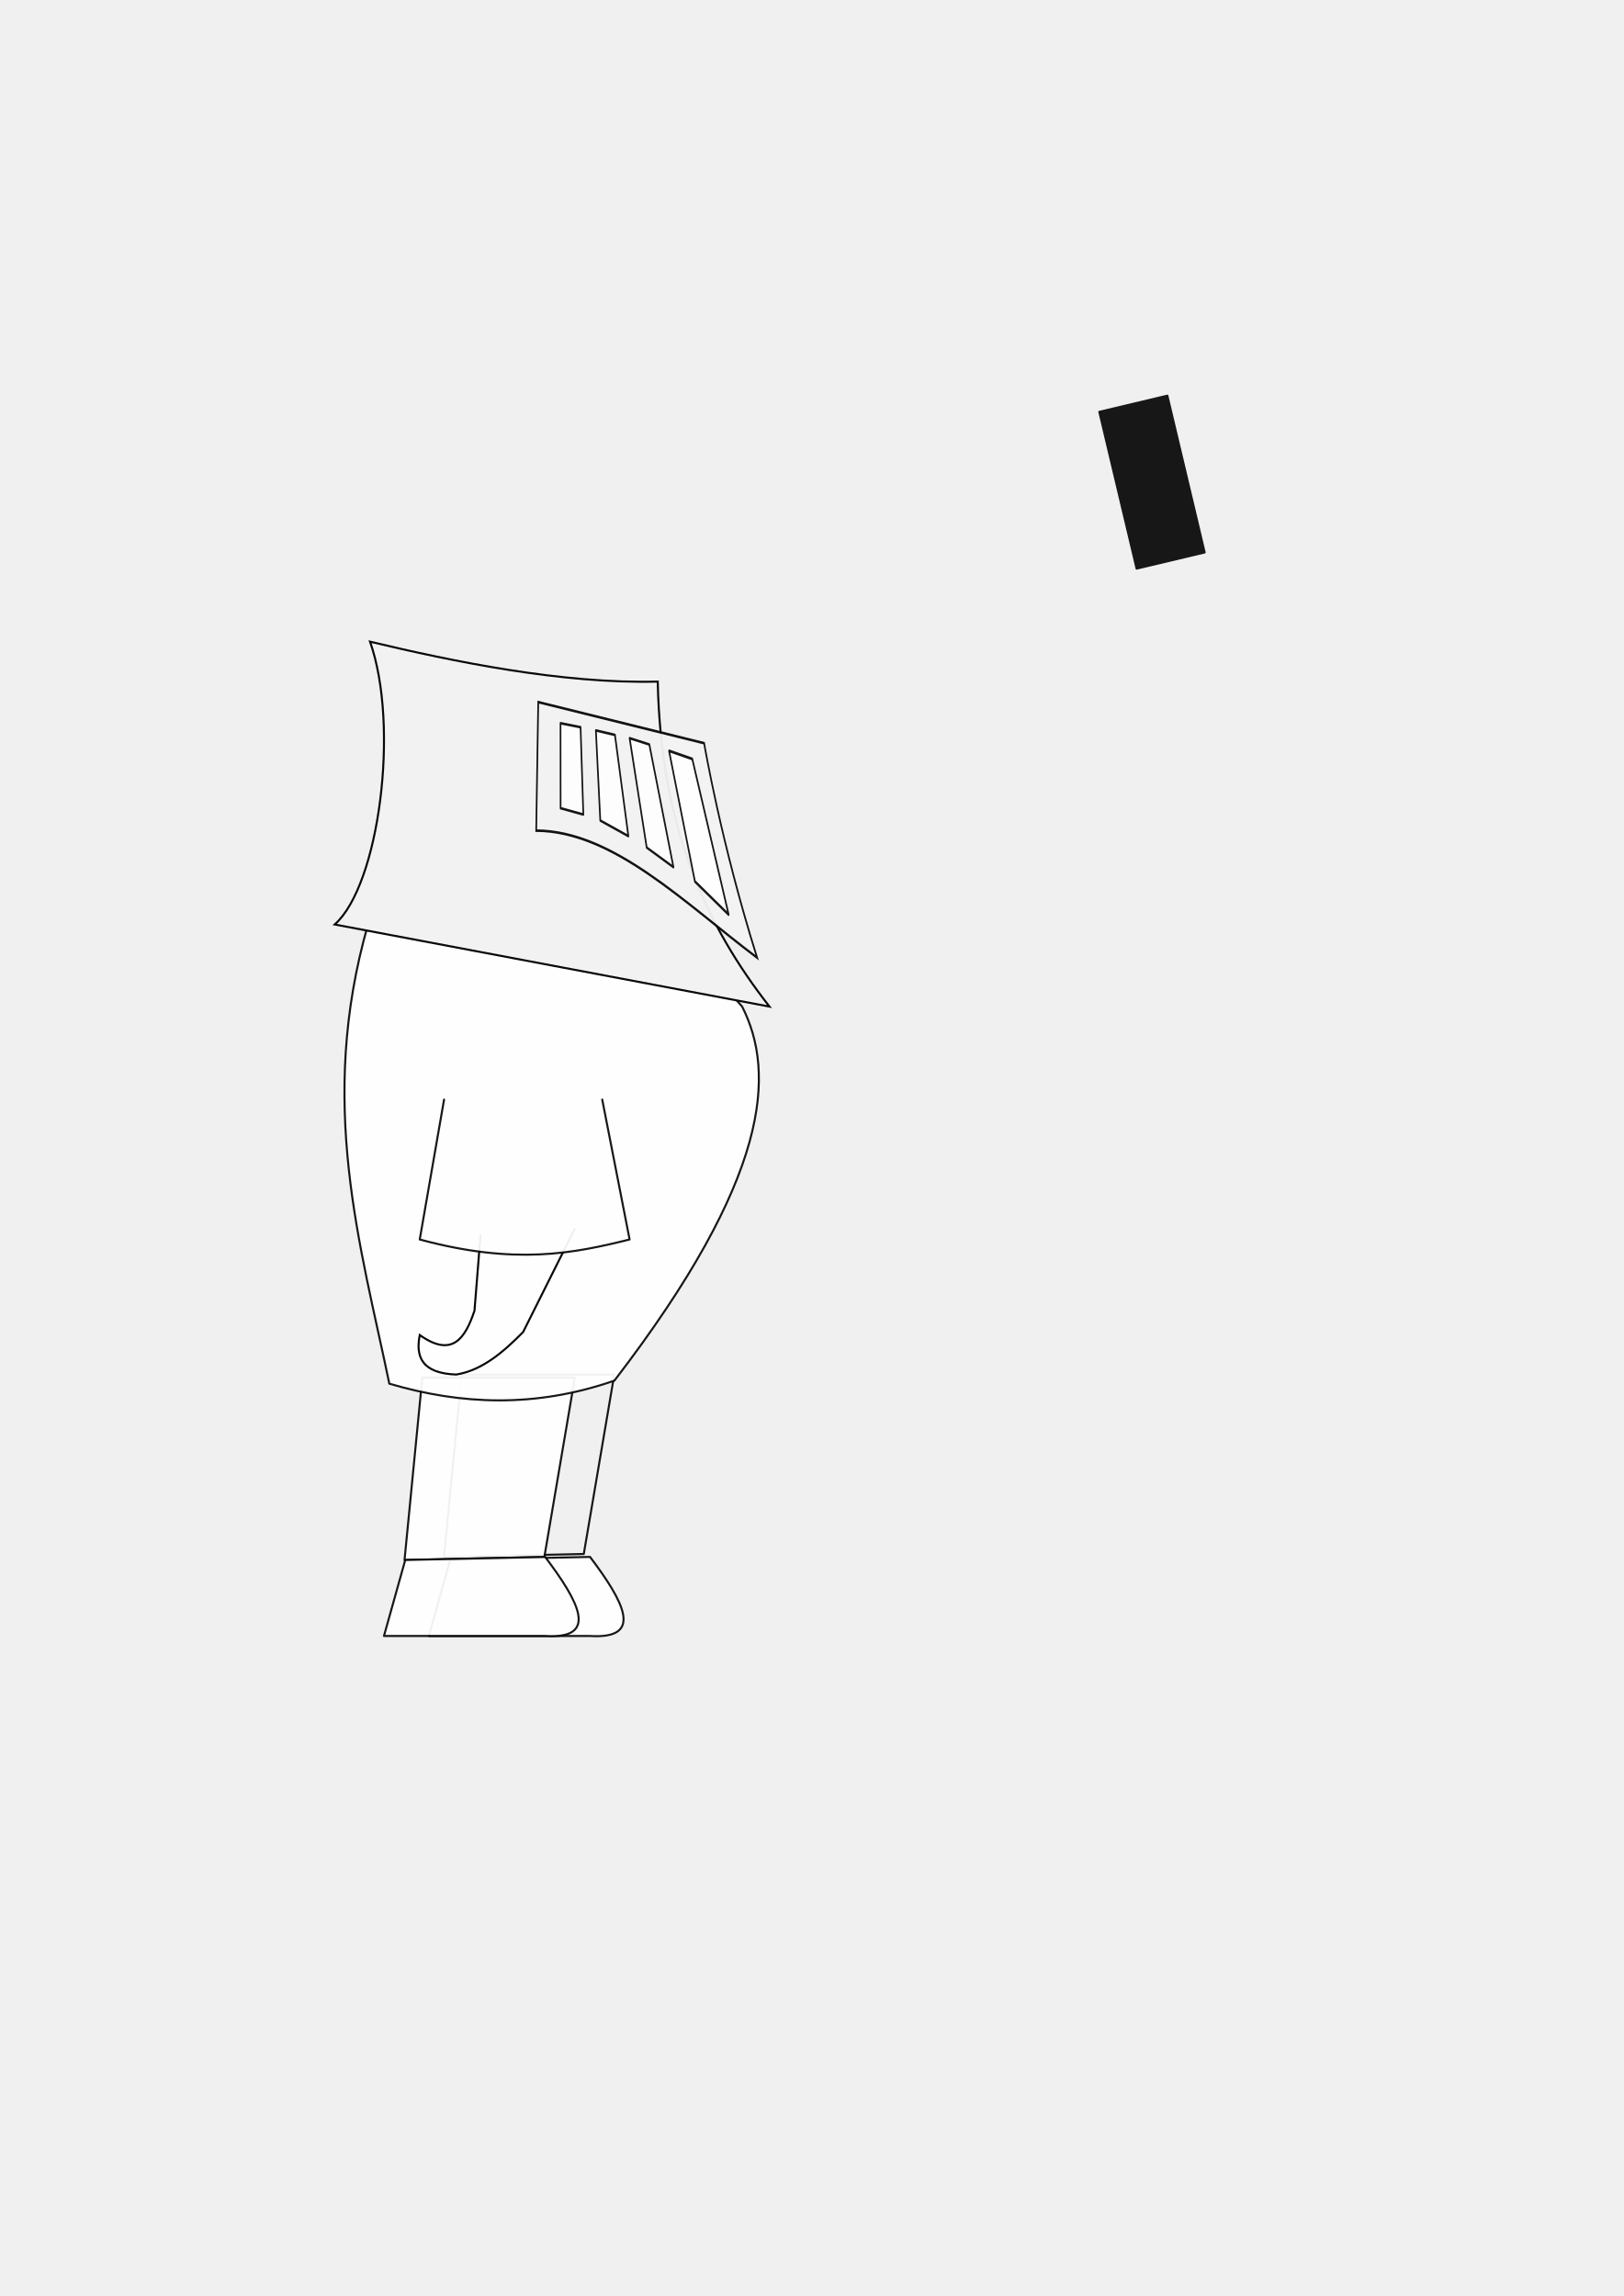
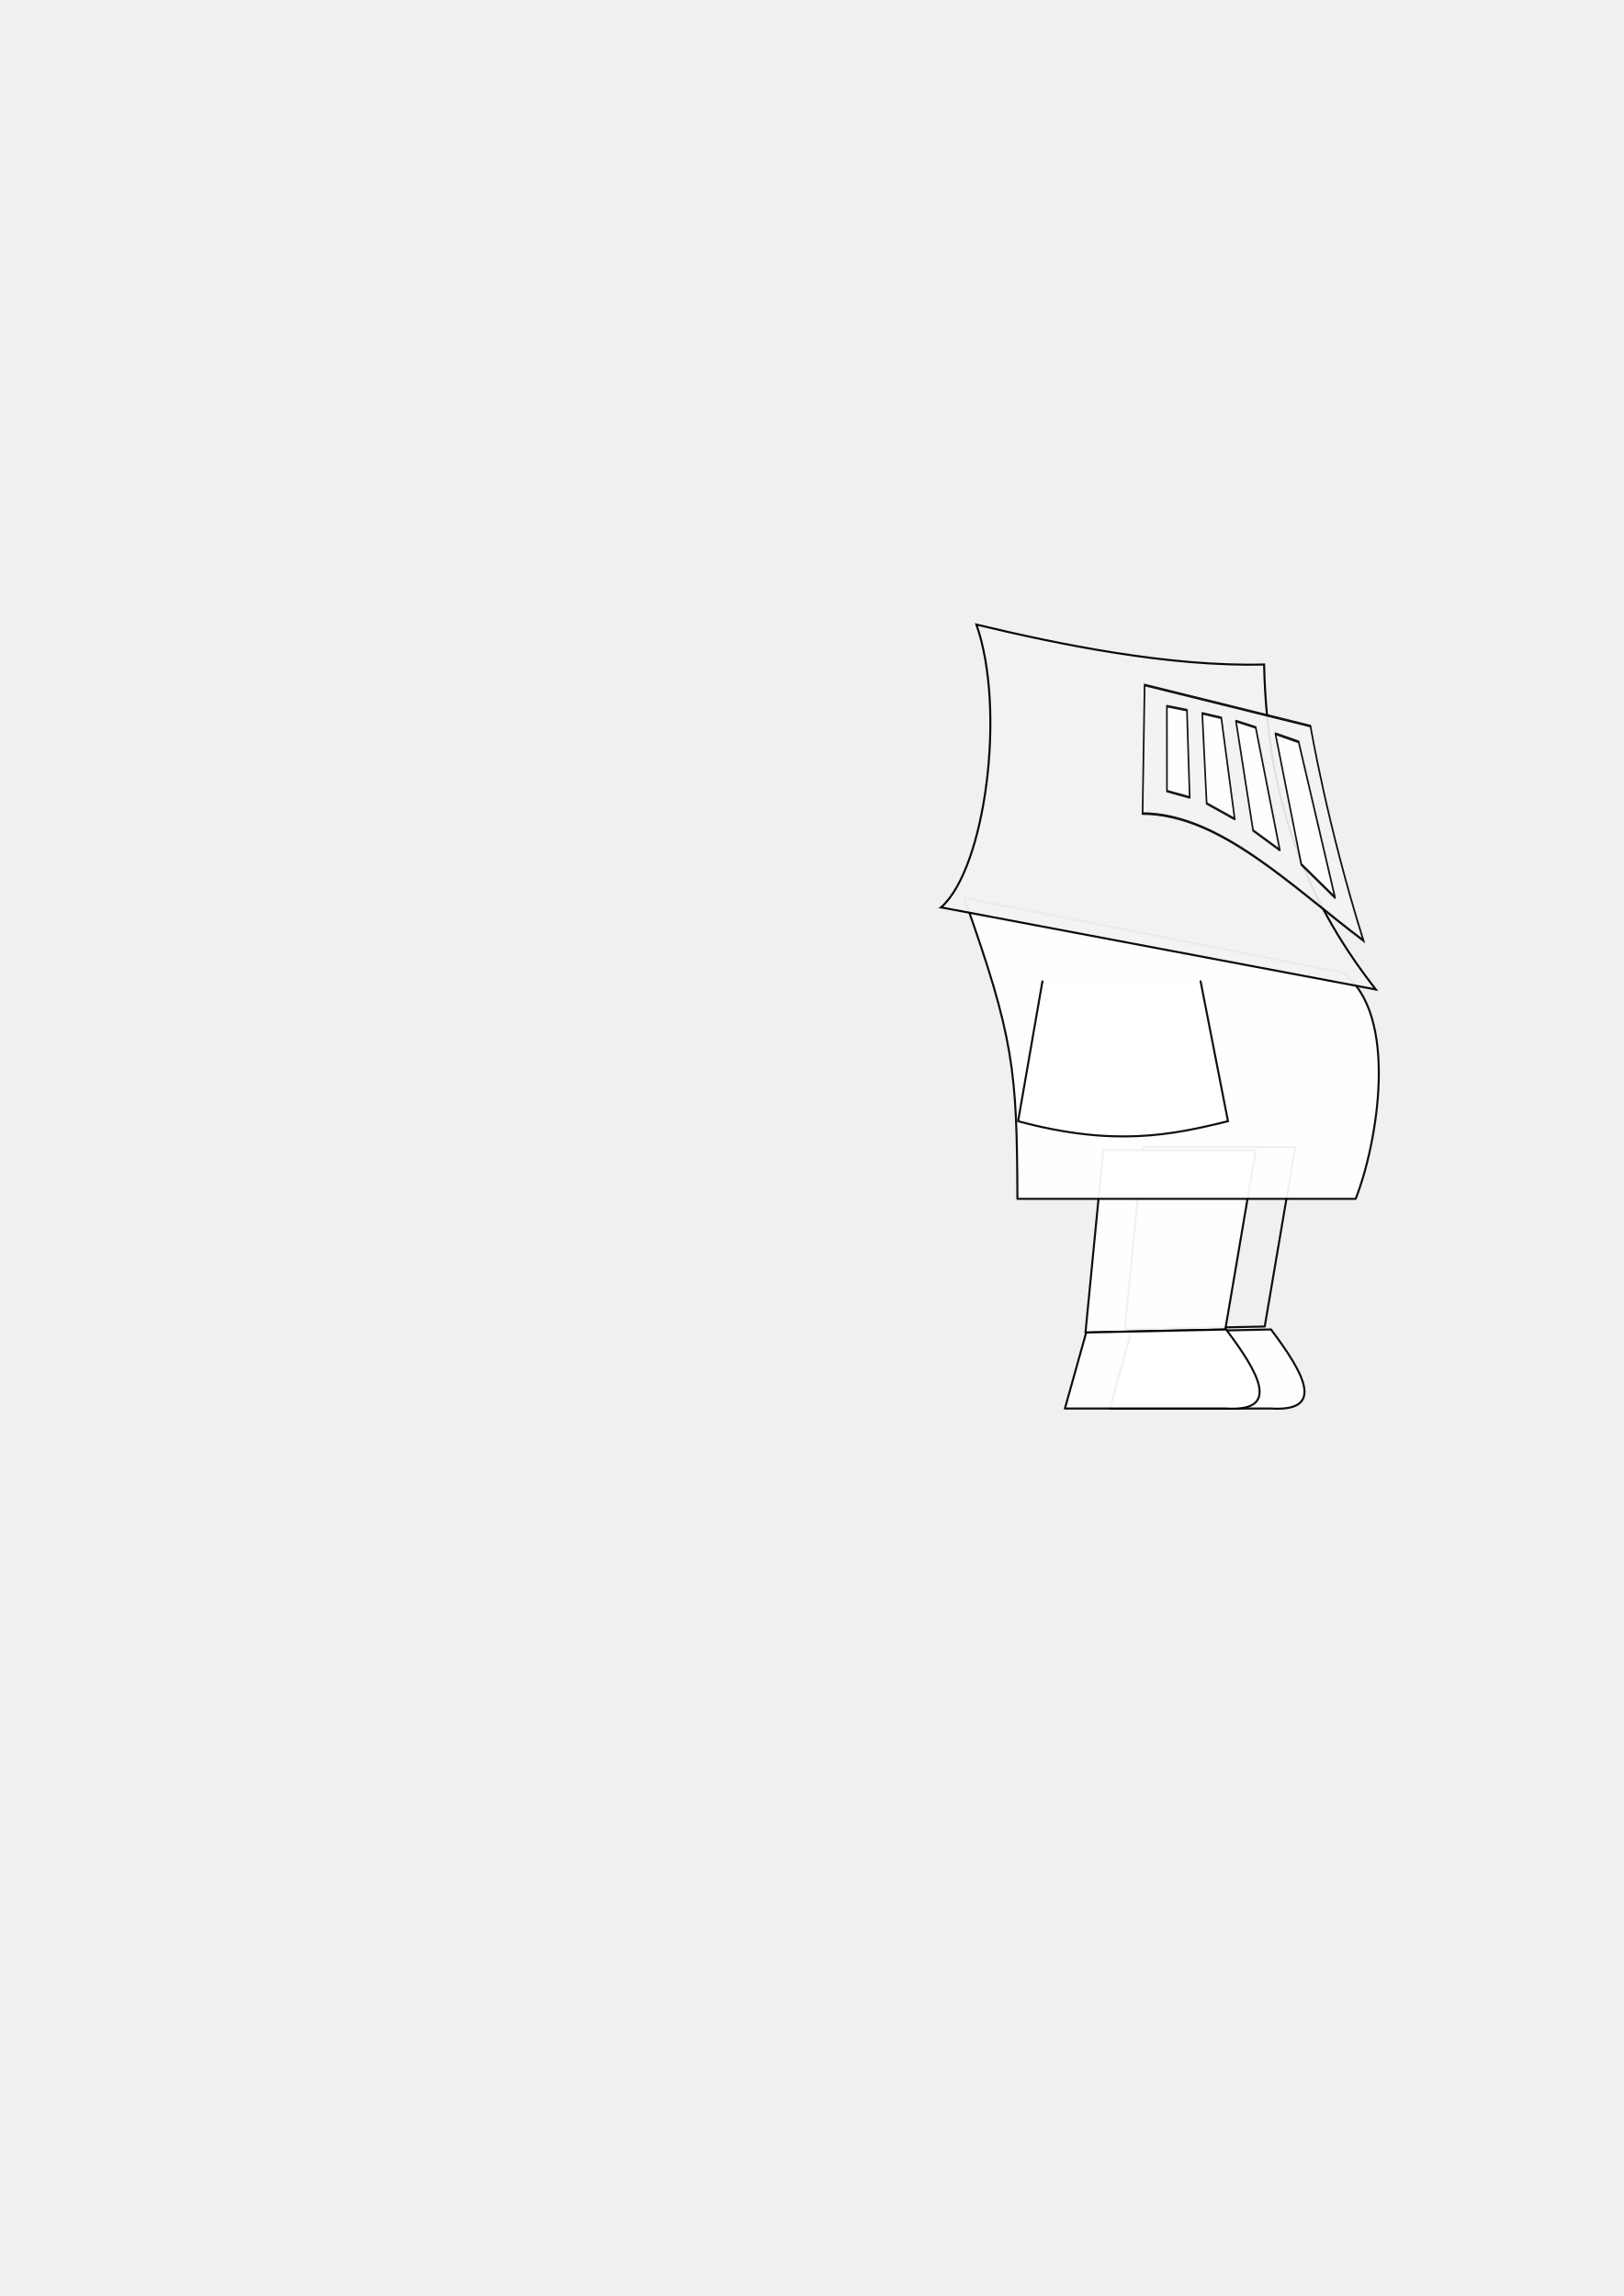
<svg xmlns="http://www.w3.org/2000/svg" width="210mm" height="297mm" viewBox="0 0 210 297" version="1.1" id="svg5140">
  <defs id="defs5134" />
-   <g id="layer1" style="opacity:0.96">
+   <g id="layer1" style="display:none;opacity:0.96">
    <path style="color:#000000;display:inline;overflow:visible;visibility:visible;opacity:0.94;fill:none;fill-opacity:1;fill-rule:nonzero;stroke:#000000;stroke-width:0.265;stroke-linecap:round;stroke-linejoin:round;stroke-miterlimit:4;stroke-dasharray:none;stroke-dashoffset:0;stroke-opacity:1;marker:none;enable-background:accumulate" d="m 59.721,177.807 19.728,1e-5 -3.946,23.209 -18.084,0.393 z" id="rect5692-2" />
    <path style="color:#000000;display:inline;overflow:visible;visibility:visible;opacity:0.94;fill:#ffffff;fill-opacity:1;fill-rule:nonzero;stroke:#000000;stroke-width:0.265;stroke-linecap:round;stroke-linejoin:round;stroke-miterlimit:4;stroke-dasharray:none;stroke-dashoffset:0;stroke-opacity:1;marker:none;enable-background:accumulate" d="m 54.621,178.2 19.728,10e-6 -3.946,23.209 -18.084,0.393 z" id="rect5692" />
    <path style="color:#000000;display:inline;overflow:visible;visibility:visible;opacity:0.94;fill:#ffffff;fill-opacity:1;fill-rule:nonzero;stroke:#000000;stroke-width:0.265;stroke-linecap:round;stroke-linejoin:round;stroke-miterlimit:4;stroke-dasharray:none;stroke-dashoffset:0;stroke-opacity:1;marker:none;enable-background:accumulate" d="m 47.599,119.587 c 19.236,-8.268 40.135,0.689 48.385,10.621 4.342,8.566 3.686,22.073 -16.522,48.385 -10.275,3.564 -19.882,3.112 -29.11,0.393 -3.7,-17.867 -9.366,-36.36 -2.754,-59.4 z" id="rect5687" />
    <path style="fill:#f2f2f2;fill-rule:evenodd;stroke:#000000;stroke-width:0.265px;stroke-linecap:butt;stroke-linejoin:miter;stroke-opacity:1" d="m 43.289,119.587 56.231,10.621 C 91.406,119.831 85.472,107.207 85.067,88.168 72.757,88.486 58.554,85.563 47.86,83.003 51.714,93.977 49.024,114.511 43.289,119.587 Z" id="path5685" />
    <rect style="color:#000000;display:inline;overflow:visible;visibility:visible;opacity:0.94;fill:#000000;fill-opacity:1;fill-rule:nonzero;stroke:#000000;stroke-width:0.265;stroke-linecap:round;stroke-linejoin:round;stroke-miterlimit:4;stroke-dasharray:none;stroke-dashoffset:0;stroke-opacity:1;marker:none;enable-background:accumulate" id="rect5690" width="9.048" height="20.849" x="125.995" y="84.722" transform="rotate(-13.3772)" />
    <path style="color:#000000;display:inline;overflow:visible;visibility:visible;opacity:0.94;fill:#ffffff;fill-opacity:1;fill-rule:nonzero;stroke:#000000;stroke-width:0.265;stroke-linecap:round;stroke-linejoin:round;stroke-miterlimit:4;stroke-dasharray:none;stroke-dashoffset:0;stroke-opacity:1;marker:none;enable-background:accumulate" d="M 58.218,201.789 76.313,201.395 c 4.353,5.783 7.048,10.663 0,10.228 H 55.464 Z" id="rect5710-6" />
    <path style="color:#000000;display:inline;overflow:visible;visibility:visible;opacity:0.94;fill:#ffffff;fill-opacity:1;fill-rule:nonzero;stroke:#000000;stroke-width:0.265;stroke-linecap:round;stroke-linejoin:round;stroke-miterlimit:4;stroke-dasharray:none;stroke-dashoffset:0;stroke-opacity:1;marker:none;enable-background:accumulate" d="m 52.413,201.789 18.095,-0.393 c 4.353,5.783 7.048,10.663 0,10.228 H 49.659 Z" id="rect5710" />
    <path style="fill:none;fill-rule:evenodd;stroke:#000000;stroke-width:0.265px;stroke-linecap:butt;stroke-linejoin:miter;stroke-opacity:1" d="m 62.154,159.711 -0.787,9.834 c -1.202,3.598 -2.889,6.127 -7.081,3.147 -0.563,2.87 0.317,4.953 4.721,5.114 3.344,-0.549 6.057,-2.867 8.654,-5.507 l 6.687,-13.375" id="path5750" />
    <path style="color:#000000;display:inline;overflow:visible;visibility:visible;opacity:0.94;fill:#ffffff;fill-opacity:1;fill-rule:nonzero;stroke:#000000;stroke-width:0.265;stroke-linecap:round;stroke-linejoin:round;stroke-miterlimit:4;stroke-dasharray:none;stroke-dashoffset:0;stroke-opacity:1;marker:none;enable-background:accumulate" d="m 77.889,142.239 3.54,18.095 c -7.251,1.797 -14.75,3.345 -27.143,0 l 3.147,-18.095" id="rect5728" />
    <g id="g5900" transform="matrix(1,0,0,1.548071,-41.33617,12.56308)" style="stroke-width:0.804">
      <path id="path5685-5" d="m 110.685,61.291 c 9.962,0.034 19.177,6.046 28.572,10.621 -4.713,-9.697 -6.853,-17.926 -6.853,-17.926 l -21.454,-3.434 z" style="opacity:0.96;fill:#f2f2f2;fill-rule:evenodd;stroke:#000000;stroke-width:0.213px;stroke-linecap:butt;stroke-linejoin:miter;stroke-opacity:1" />
      <path id="rect5796" d="m 111.014,105.607 2.767,1.927 1.18,13.993 -3.549,-4.438 z" style="color:#000000;display:inline;overflow:visible;visibility:visible;opacity:0.94;fill:#ffffff;fill-opacity:1;fill-rule:nonzero;stroke:#000000;stroke-width:0.214;stroke-linecap:round;stroke-linejoin:round;stroke-miterlimit:4;stroke-dasharray:none;stroke-dashoffset:0;stroke-opacity:1;marker:none;enable-background:accumulate" transform="matrix(0.9044694,-0.4265385,0.2600045,0.9656074,0,0)" />
      <path id="rect5796-6" d="m 122.766,53.565 2.55,0.529 3.119,10.25 -3.457,-1.638 z" style="color:#000000;display:inline;overflow:visible;visibility:visible;opacity:0.94;fill:#ffffff;fill-opacity:1;fill-rule:nonzero;stroke:#000000;stroke-width:0.213;stroke-linecap:round;stroke-linejoin:round;stroke-miterlimit:4;stroke-dasharray:none;stroke-dashoffset:0;stroke-opacity:1;marker:none;enable-background:accumulate" />
      <path id="rect5796-6-4" d="m 118.404,52.917 2.464,0.377 1.736,8.457 -3.629,-1.302 z" style="color:#000000;display:inline;overflow:visible;visibility:visible;opacity:0.94;fill:#ffffff;fill-opacity:1;fill-rule:nonzero;stroke:#000000;stroke-width:0.213;stroke-linecap:round;stroke-linejoin:round;stroke-miterlimit:4;stroke-dasharray:none;stroke-dashoffset:0;stroke-opacity:1;marker:none;enable-background:accumulate" />
      <path id="rect5796-6-4-1" d="m 113.83,52.316 2.593,0.334 0.358,7.295 -2.94,-0.527 z" style="color:#000000;display:inline;overflow:visible;visibility:visible;opacity:0.94;fill:#ffffff;fill-opacity:1;fill-rule:nonzero;stroke:#000000;stroke-width:0.213;stroke-linecap:round;stroke-linejoin:round;stroke-miterlimit:4;stroke-dasharray:none;stroke-dashoffset:0;stroke-opacity:1;marker:none;enable-background:accumulate" />
    </g>
  </g>
+   <g id="layer3">
+     <path style="color:#000000;display:inline;overflow:visible;visibility:visible;opacity:0.94;fill:none;fill-opacity:1;fill-rule:nonzero;stroke:#000000;stroke-width:0.265;stroke-linecap:round;stroke-linejoin:round;stroke-miterlimit:4;stroke-dasharray:none;stroke-dashoffset:0;stroke-opacity:1;marker:none;enable-background:accumulate" d="m 147.79,148.383 19.728,10e-6 -3.946,23.209 -18.084,0.393 z" id="rect5692-2-0" />
+     <path style="color:#000000;display:inline;overflow:visible;visibility:visible;opacity:0.94;fill:#ffffff;fill-opacity:1;fill-rule:nonzero;stroke:#000000;stroke-width:0.265;stroke-linecap:round;stroke-linejoin:round;stroke-miterlimit:4;stroke-dasharray:none;stroke-dashoffset:0;stroke-opacity:1;marker:none;enable-background:accumulate" d="m 142.69,148.776 19.728,1e-5 -3.946,23.209 -18.084,0.393 z" id="rect5692-4" />
+     <path style="color:#000000;display:inline;overflow:visible;visibility:visible;opacity:0.94;fill:#ffffff;fill-opacity:1;fill-rule:nonzero;stroke:#000000;stroke-width:0.265;stroke-linecap:round;stroke-linejoin:round;stroke-miterlimit:4;stroke-dasharray:none;stroke-dashoffset:0;stroke-opacity:1;marker:none;enable-background:accumulate" d="m 146.287,172.365 18.095,-0.393 c 4.353,5.783 7.048,10.663 0,10.228 h -20.849 z" id="rect5710-6-0" />
+     <path style="color:#000000;display:inline;overflow:visible;visibility:visible;opacity:0.94;fill:#ffffff;fill-opacity:1;fill-rule:nonzero;stroke:#000000;stroke-width:0.265;stroke-linecap:round;stroke-linejoin:round;stroke-miterlimit:4;stroke-dasharray:none;stroke-dashoffset:0;stroke-opacity:1;marker:none;enable-background:accumulate" d="m 140.482,172.365 18.095,-0.393 c 4.353,5.783 7.048,10.663 0,10.228 h -20.849 z" id="rect5710-8" />
+     <path style="color:#000000;display:inline;overflow:visible;visibility:visible;opacity:0.94;fill:#ffffff;fill-opacity:1;fill-rule:nonzero;stroke:#000000;stroke-width:0.265;stroke-linecap:round;stroke-linejoin:round;stroke-miterlimit:4;stroke-dasharray:none;stroke-dashoffset:0;stroke-opacity:1;marker:none;enable-background:accumulate" d="m 124.697,116.154 48.914,9.645 c 7.42,5.323 4.551,22.115 1.722,29.28 l -43.747,-1e-5 c -0.069,-16.596 -0.409,-20.736 -6.889,-38.925 z" id="rect5959" />
+     <path style="display:inline;opacity:0.96;fill:#f2f2f2;fill-rule:evenodd;stroke:#000000;stroke-width:0.265px;stroke-linecap:butt;stroke-linejoin:miter;stroke-opacity:1" d="m 121.713,117.376 56.231,10.621 c -8.114,-10.377 -14.048,-23.001 -14.453,-42.04 -12.31,0.318 -26.513,-2.604 -37.207,-5.165 3.854,10.974 1.164,31.508 -4.572,36.584 z" id="path5685-7" />
+     <path style="color:#000000;display:inline;overflow:visible;visibility:visible;opacity:0.94;fill:#ffffff;fill-opacity:1;fill-rule:nonzero;stroke:#000000;stroke-width:0.265;stroke-linecap:round;stroke-linejoin:round;stroke-miterlimit:4;stroke-dasharray:none;stroke-dashoffset:0;stroke-opacity:1;marker:none;enable-background:accumulate" d="m 155.279,126.939 3.54,18.095 c -7.251,1.797 -14.75,3.345 -27.143,0 l 3.147,-18.095" id="rect5728-2" />
+     <g id="g5900-4" transform="matrix(1,0,0,1.548071,37.08777,10.35253)" style="display:inline;opacity:0.96;stroke-width:0.804">
+       <path id="path5685-5-7" d="m 110.685,61.291 c 9.962,0.034 19.177,6.046 28.572,10.621 -4.713,-9.697 -6.853,-17.926 -6.853,-17.926 l -21.454,-3.434 z" style="opacity:0.96;fill:#f2f2f2;fill-rule:evenodd;stroke:#000000;stroke-width:0.213px;stroke-linecap:butt;stroke-linejoin:miter;stroke-opacity:1" />
+       <path id="rect5796-9" d="m 111.014,105.607 2.767,1.927 1.18,13.993 -3.549,-4.438 z" style="color:#000000;display:inline;overflow:visible;visibility:visible;opacity:0.94;fill:#ffffff;fill-opacity:1;fill-rule:nonzero;stroke:#000000;stroke-width:0.214;stroke-linecap:round;stroke-linejoin:round;stroke-miterlimit:4;stroke-dasharray:none;stroke-dashoffset:0;stroke-opacity:1;marker:none;enable-background:accumulate" transform="matrix(0.9044694,-0.4265385,0.2600045,0.9656074,0,0)" />
+       <path id="rect5796-6-3" d="m 122.766,53.565 2.55,0.529 3.119,10.25 -3.457,-1.638 z" style="color:#000000;display:inline;overflow:visible;visibility:visible;opacity:0.94;fill:#ffffff;fill-opacity:1;fill-rule:nonzero;stroke:#000000;stroke-width:0.213;stroke-linecap:round;stroke-linejoin:round;stroke-miterlimit:4;stroke-dasharray:none;stroke-dashoffset:0;stroke-opacity:1;marker:none;enable-background:accumulate" />
+       <path id="rect5796-6-4-9" d="m 118.404,52.917 2.464,0.377 1.736,8.457 -3.629,-1.302 z" style="color:#000000;display:inline;overflow:visible;visibility:visible;opacity:0.94;fill:#ffffff;fill-opacity:1;fill-rule:nonzero;stroke:#000000;stroke-width:0.213;stroke-linecap:round;stroke-linejoin:round;stroke-miterlimit:4;stroke-dasharray:none;stroke-dashoffset:0;stroke-opacity:1;marker:none;enable-background:accumulate" />
+       <path id="rect5796-6-4-1-2" d="m 113.83,52.316 2.593,0.334 0.358,7.295 -2.94,-0.527 z" style="color:#000000;display:inline;overflow:visible;visibility:visible;opacity:0.94;fill:#ffffff;fill-opacity:1;fill-rule:nonzero;stroke:#000000;stroke-width:0.213;stroke-linecap:round;stroke-linejoin:round;stroke-miterlimit:4;stroke-dasharray:none;stroke-dashoffset:0;stroke-opacity:1;marker:none;enable-background:accumulate" />
+     </g>
+   </g>
</svg>
